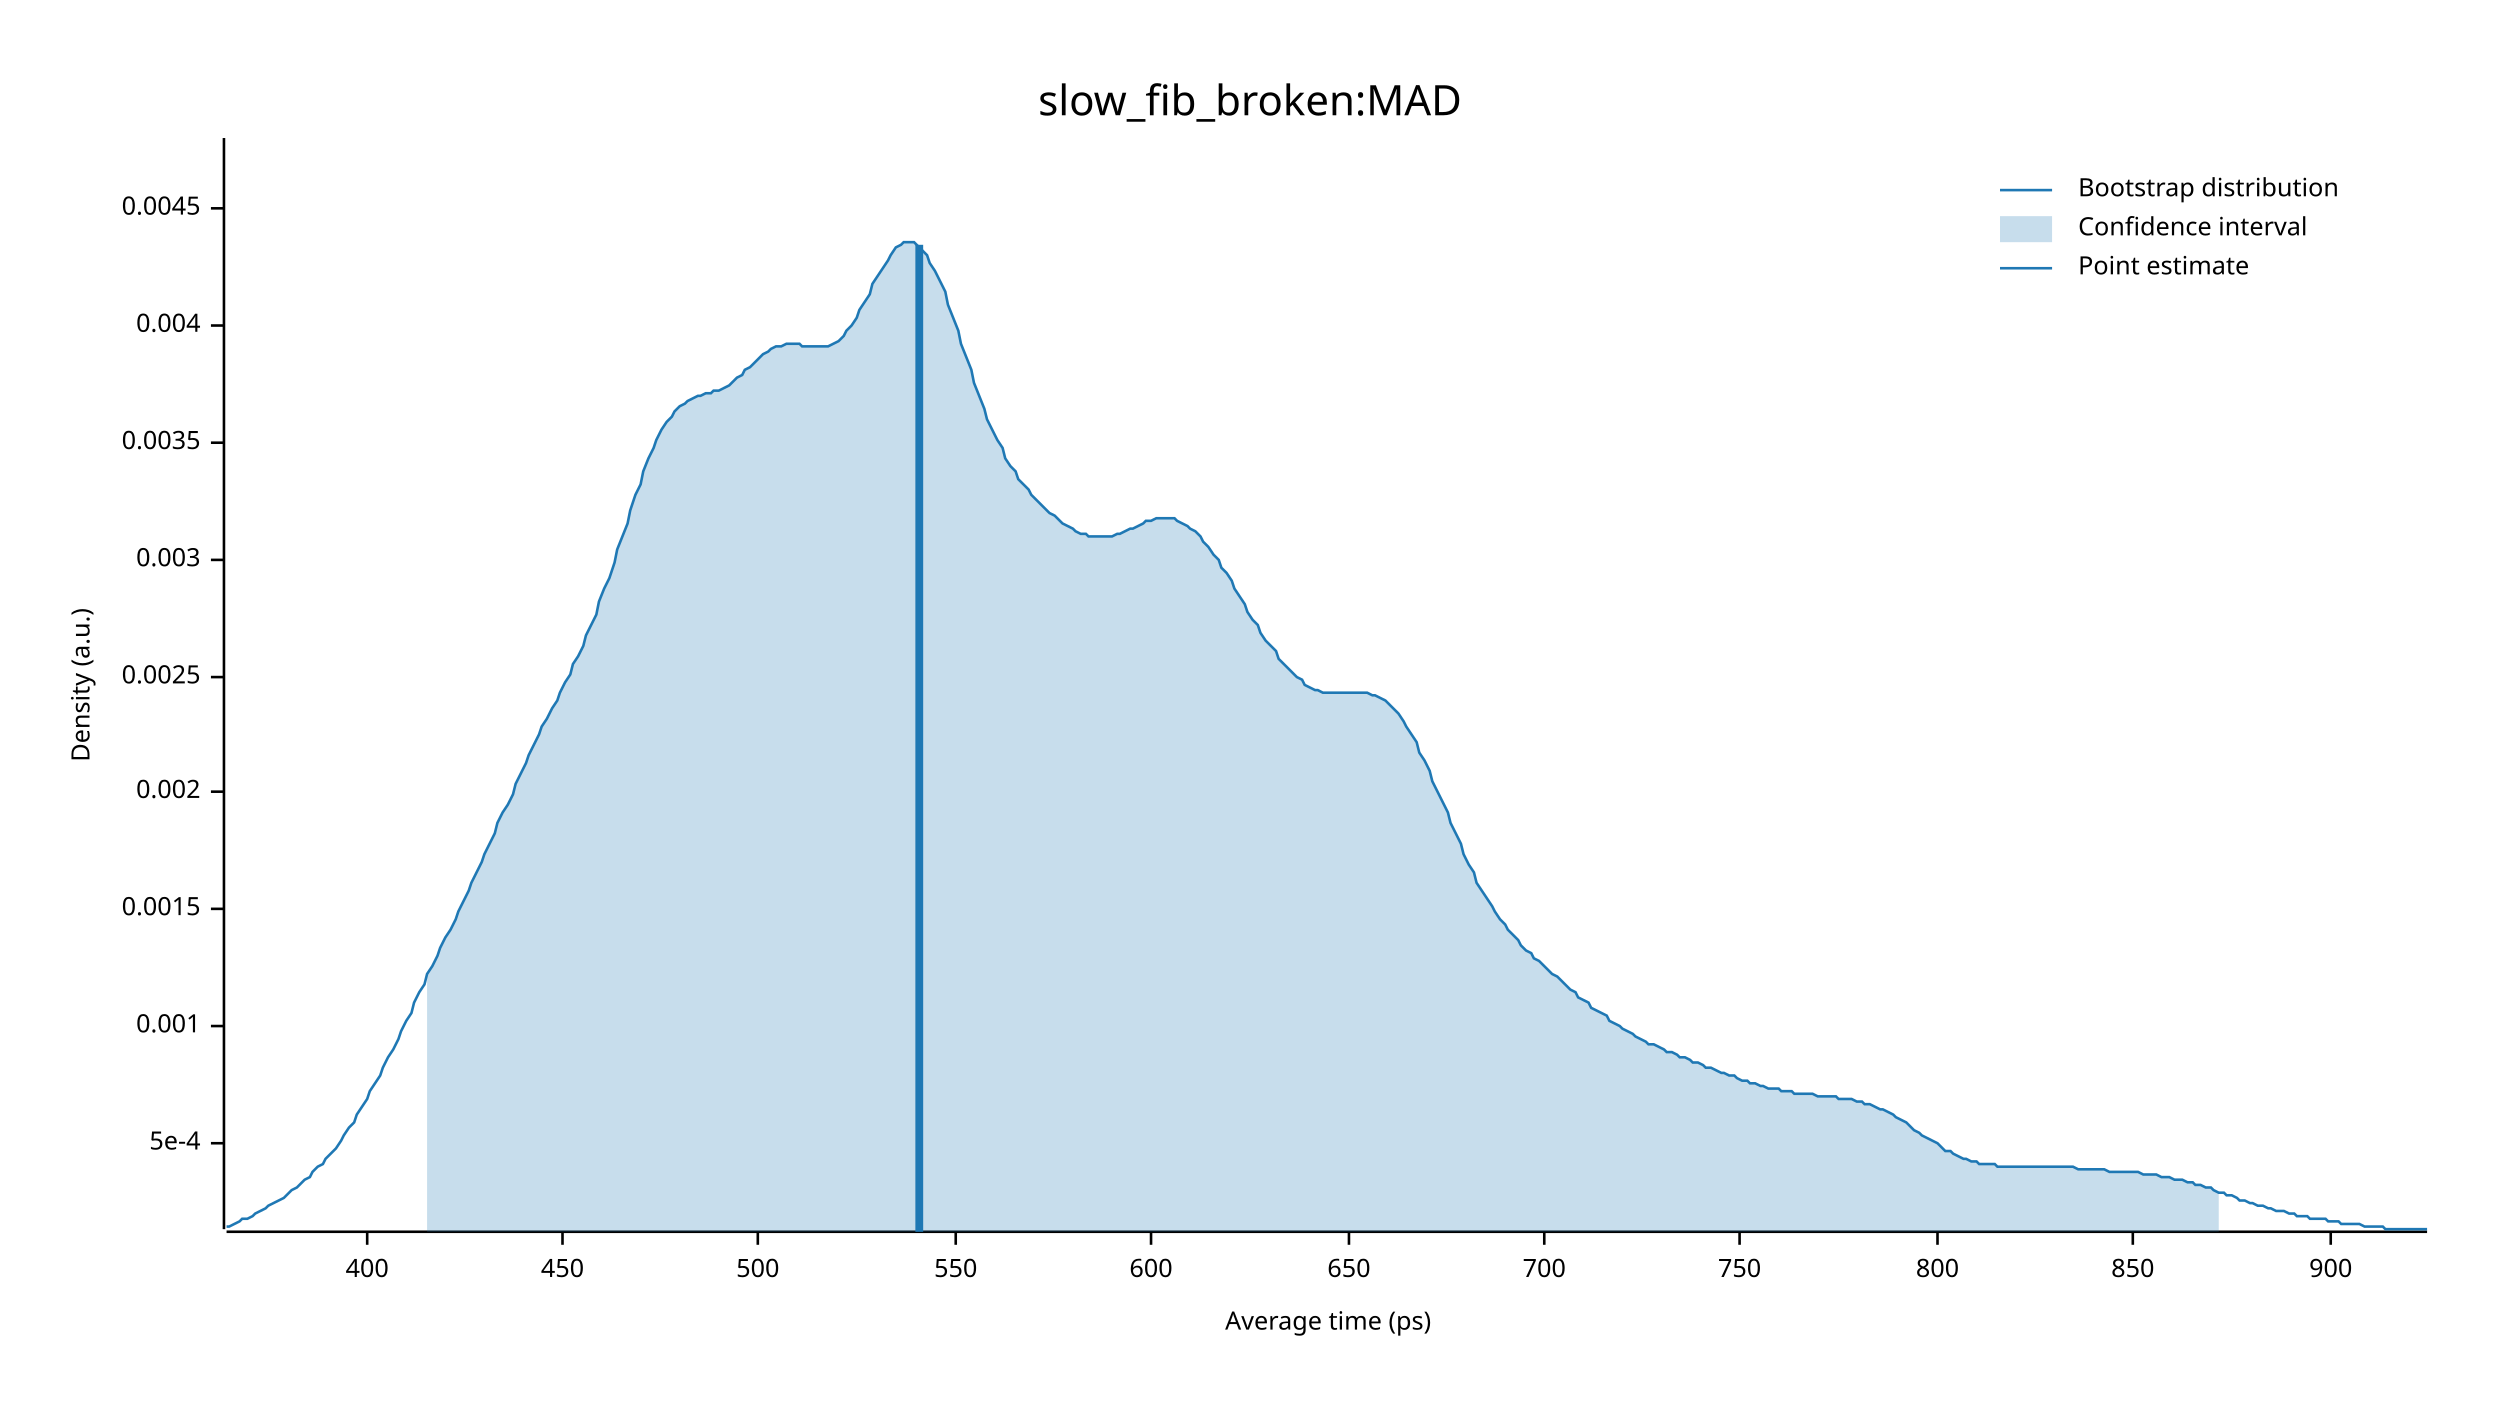
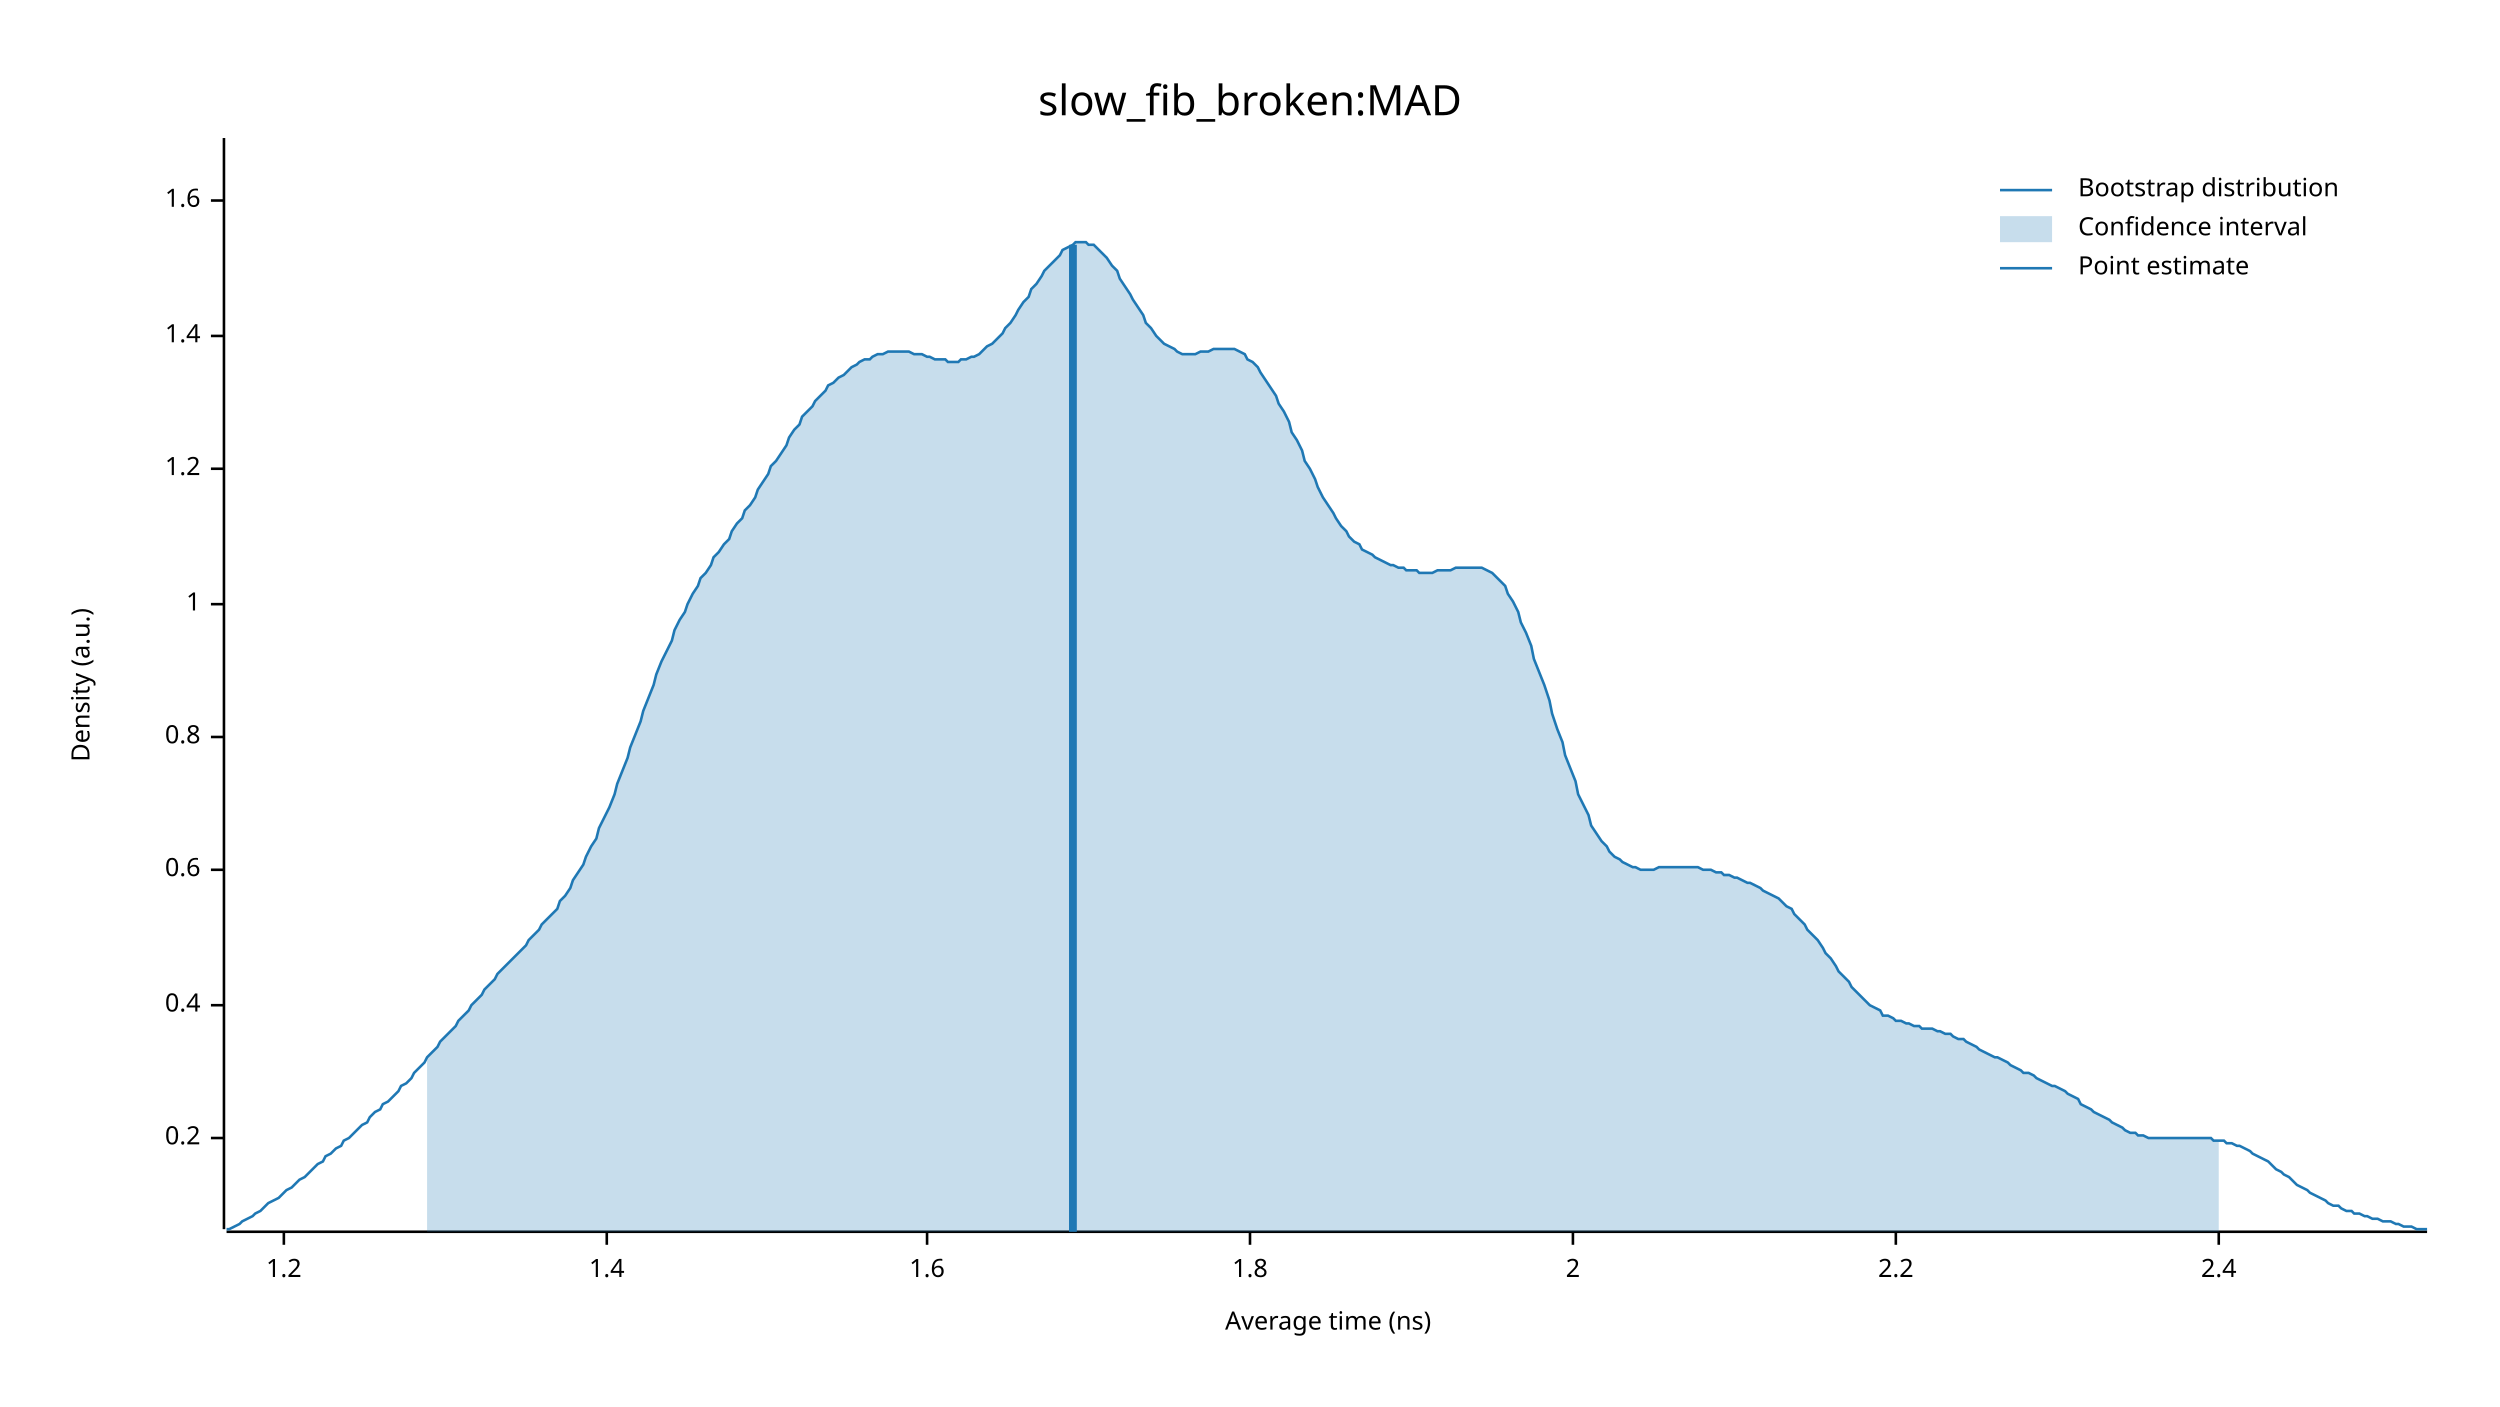
<svg xmlns="http://www.w3.org/2000/svg" width="960" height="540" viewBox="0 0 960 540">
  <text x="480" y="32" dy="0.76em" text-anchor="middle" font-family="sans-serif" font-size="16.129" opacity="1" fill="#000000">
slow_fib_broken:MAD
</text>
  <text x="27" y="263" dy="0.76em" text-anchor="middle" font-family="sans-serif" font-size="9.677" opacity="1" fill="#000000" transform="rotate(270, 27, 263)">
Density (a.u.)
</text>
  <text x="510" y="513" dy="-0.5ex" text-anchor="middle" font-family="sans-serif" font-size="9.677" opacity="1" fill="#000000">
- Average time (ps)
+ Average time (ns)
</text>
  <polyline fill="none" opacity="1" stroke="#000000" stroke-width="1" points="86,53 86,472 " />
-   <text x="77" y="439" dy="0.5ex" text-anchor="end" font-family="sans-serif" font-size="9.677" opacity="1" fill="#000000">
- 5e-4
+   <text x="77" y="437" dy="0.5ex" text-anchor="end" font-family="sans-serif" font-size="9.677" opacity="1" fill="#000000">
+ 0.2
</text>
-   <polyline fill="none" opacity="1" stroke="#000000" stroke-width="1" points="81,439 86,439 " />
-   <text x="77" y="394" dy="0.5ex" text-anchor="end" font-family="sans-serif" font-size="9.677" opacity="1" fill="#000000">
- 0.001
+   <polyline fill="none" opacity="1" stroke="#000000" stroke-width="1" points="81,437 86,437 " />
+   <text x="77" y="386" dy="0.5ex" text-anchor="end" font-family="sans-serif" font-size="9.677" opacity="1" fill="#000000">
+ 0.4
</text>
-   <polyline fill="none" opacity="1" stroke="#000000" stroke-width="1" points="81,394 86,394 " />
-   <text x="77" y="349" dy="0.5ex" text-anchor="end" font-family="sans-serif" font-size="9.677" opacity="1" fill="#000000">
- 0.0015
+   <polyline fill="none" opacity="1" stroke="#000000" stroke-width="1" points="81,386 86,386 " />
+   <text x="77" y="334" dy="0.5ex" text-anchor="end" font-family="sans-serif" font-size="9.677" opacity="1" fill="#000000">
+ 0.6
</text>
-   <polyline fill="none" opacity="1" stroke="#000000" stroke-width="1" points="81,349 86,349 " />
-   <text x="77" y="304" dy="0.5ex" text-anchor="end" font-family="sans-serif" font-size="9.677" opacity="1" fill="#000000">
- 0.002
+   <polyline fill="none" opacity="1" stroke="#000000" stroke-width="1" points="81,334 86,334 " />
+   <text x="77" y="283" dy="0.5ex" text-anchor="end" font-family="sans-serif" font-size="9.677" opacity="1" fill="#000000">
+ 0.8
</text>
-   <polyline fill="none" opacity="1" stroke="#000000" stroke-width="1" points="81,304 86,304 " />
-   <text x="77" y="260" dy="0.5ex" text-anchor="end" font-family="sans-serif" font-size="9.677" opacity="1" fill="#000000">
- 0.0025
+   <polyline fill="none" opacity="1" stroke="#000000" stroke-width="1" points="81,283 86,283 " />
+   <text x="77" y="232" dy="0.5ex" text-anchor="end" font-family="sans-serif" font-size="9.677" opacity="1" fill="#000000">
+ 1
</text>
-   <polyline fill="none" opacity="1" stroke="#000000" stroke-width="1" points="81,260 86,260 " />
-   <text x="77" y="215" dy="0.5ex" text-anchor="end" font-family="sans-serif" font-size="9.677" opacity="1" fill="#000000">
- 0.003
+   <polyline fill="none" opacity="1" stroke="#000000" stroke-width="1" points="81,232 86,232 " />
+   <text x="77" y="180" dy="0.5ex" text-anchor="end" font-family="sans-serif" font-size="9.677" opacity="1" fill="#000000">
+ 1.2
</text>
-   <polyline fill="none" opacity="1" stroke="#000000" stroke-width="1" points="81,215 86,215 " />
-   <text x="77" y="170" dy="0.5ex" text-anchor="end" font-family="sans-serif" font-size="9.677" opacity="1" fill="#000000">
- 0.0035
+   <polyline fill="none" opacity="1" stroke="#000000" stroke-width="1" points="81,180 86,180 " />
+   <text x="77" y="129" dy="0.5ex" text-anchor="end" font-family="sans-serif" font-size="9.677" opacity="1" fill="#000000">
+ 1.4
</text>
-   <polyline fill="none" opacity="1" stroke="#000000" stroke-width="1" points="81,170 86,170 " />
-   <text x="77" y="125" dy="0.5ex" text-anchor="end" font-family="sans-serif" font-size="9.677" opacity="1" fill="#000000">
- 0.004
+   <polyline fill="none" opacity="1" stroke="#000000" stroke-width="1" points="81,129 86,129 " />
+   <text x="77" y="77" dy="0.5ex" text-anchor="end" font-family="sans-serif" font-size="9.677" opacity="1" fill="#000000">
+ 1.6
</text>
-   <polyline fill="none" opacity="1" stroke="#000000" stroke-width="1" points="81,125 86,125 " />
-   <text x="77" y="80" dy="0.5ex" text-anchor="end" font-family="sans-serif" font-size="9.677" opacity="1" fill="#000000">
- 0.0045
+   <polyline fill="none" opacity="1" stroke="#000000" stroke-width="1" points="81,77 86,77 " />
+   <polyline fill="none" opacity="1" stroke="#000000" stroke-width="1" points="87,473 932,473 " />
+   <text x="109" y="483" dy="0.76em" text-anchor="middle" font-family="sans-serif" font-size="9.677" opacity="1" fill="#000000">
+ 1.2
</text>
-   <polyline fill="none" opacity="1" stroke="#000000" stroke-width="1" points="81,80 86,80 " />
-   <polyline fill="none" opacity="1" stroke="#000000" stroke-width="1" points="87,473 932,473 " />
-   <text x="141" y="483" dy="0.76em" text-anchor="middle" font-family="sans-serif" font-size="9.677" opacity="1" fill="#000000">
- 400
+   <polyline fill="none" opacity="1" stroke="#000000" stroke-width="1" points="109,473 109,478 " />
+   <text x="233" y="483" dy="0.76em" text-anchor="middle" font-family="sans-serif" font-size="9.677" opacity="1" fill="#000000">
+ 1.4
</text>
-   <polyline fill="none" opacity="1" stroke="#000000" stroke-width="1" points="141,473 141,478 " />
-   <text x="216" y="483" dy="0.76em" text-anchor="middle" font-family="sans-serif" font-size="9.677" opacity="1" fill="#000000">
- 450
+   <polyline fill="none" opacity="1" stroke="#000000" stroke-width="1" points="233,473 233,478 " />
+   <text x="356" y="483" dy="0.76em" text-anchor="middle" font-family="sans-serif" font-size="9.677" opacity="1" fill="#000000">
+ 1.6
</text>
-   <polyline fill="none" opacity="1" stroke="#000000" stroke-width="1" points="216,473 216,478 " />
-   <text x="291" y="483" dy="0.76em" text-anchor="middle" font-family="sans-serif" font-size="9.677" opacity="1" fill="#000000">
- 500
+   <polyline fill="none" opacity="1" stroke="#000000" stroke-width="1" points="356,473 356,478 " />
+   <text x="480" y="483" dy="0.76em" text-anchor="middle" font-family="sans-serif" font-size="9.677" opacity="1" fill="#000000">
+ 1.8
</text>
-   <polyline fill="none" opacity="1" stroke="#000000" stroke-width="1" points="291,473 291,478 " />
-   <text x="367" y="483" dy="0.76em" text-anchor="middle" font-family="sans-serif" font-size="9.677" opacity="1" fill="#000000">
- 550
+   <polyline fill="none" opacity="1" stroke="#000000" stroke-width="1" points="480,473 480,478 " />
+   <text x="604" y="483" dy="0.76em" text-anchor="middle" font-family="sans-serif" font-size="9.677" opacity="1" fill="#000000">
+ 2
</text>
-   <polyline fill="none" opacity="1" stroke="#000000" stroke-width="1" points="367,473 367,478 " />
-   <text x="442" y="483" dy="0.76em" text-anchor="middle" font-family="sans-serif" font-size="9.677" opacity="1" fill="#000000">
- 600
+   <polyline fill="none" opacity="1" stroke="#000000" stroke-width="1" points="604,473 604,478 " />
+   <text x="728" y="483" dy="0.76em" text-anchor="middle" font-family="sans-serif" font-size="9.677" opacity="1" fill="#000000">
+ 2.2
</text>
-   <polyline fill="none" opacity="1" stroke="#000000" stroke-width="1" points="442,473 442,478 " />
-   <text x="518" y="483" dy="0.76em" text-anchor="middle" font-family="sans-serif" font-size="9.677" opacity="1" fill="#000000">
- 650
+   <polyline fill="none" opacity="1" stroke="#000000" stroke-width="1" points="728,473 728,478 " />
+   <text x="852" y="483" dy="0.76em" text-anchor="middle" font-family="sans-serif" font-size="9.677" opacity="1" fill="#000000">
+ 2.4
</text>
-   <polyline fill="none" opacity="1" stroke="#000000" stroke-width="1" points="518,473 518,478 " />
-   <text x="593" y="483" dy="0.76em" text-anchor="middle" font-family="sans-serif" font-size="9.677" opacity="1" fill="#000000">
- 700
- </text>
-   <polyline fill="none" opacity="1" stroke="#000000" stroke-width="1" points="593,473 593,478 " />
-   <text x="668" y="483" dy="0.76em" text-anchor="middle" font-family="sans-serif" font-size="9.677" opacity="1" fill="#000000">
- 750
- </text>
-   <polyline fill="none" opacity="1" stroke="#000000" stroke-width="1" points="668,473 668,478 " />
-   <text x="744" y="483" dy="0.76em" text-anchor="middle" font-family="sans-serif" font-size="9.677" opacity="1" fill="#000000">
- 800
- </text>
-   <polyline fill="none" opacity="1" stroke="#000000" stroke-width="1" points="744,473 744,478 " />
-   <text x="819" y="483" dy="0.76em" text-anchor="middle" font-family="sans-serif" font-size="9.677" opacity="1" fill="#000000">
- 850
- </text>
-   <polyline fill="none" opacity="1" stroke="#000000" stroke-width="1" points="819,473 819,478 " />
-   <text x="895" y="483" dy="0.76em" text-anchor="middle" font-family="sans-serif" font-size="9.677" opacity="1" fill="#000000">
- 900
- </text>
-   <polyline fill="none" opacity="1" stroke="#000000" stroke-width="1" points="895,473 895,478 " />
-   <polyline fill="none" opacity="1" stroke="#1F78B4" stroke-width="1" points="87,471 88,471 90,470 92,469 93,468 95,468 97,467 98,466 100,465 102,464 103,463 105,462 107,461 109,460 110,459 112,457 114,456 115,455 117,453 119,452 120,450 122,448 124,447 125,445 127,443 129,441 131,438 132,436 134,433 136,431 137,428 139,425 141,422 142,419 144,416 146,413 147,410 149,406 151,403 153,399 154,396 156,392 158,389 159,385 161,381 163,378 164,374 166,371 168,367 169,364 171,360 173,357 175,353 176,350 178,346 180,342 181,339 183,335 185,331 186,328 188,324 190,320 191,316 193,312 195,309 197,305 198,301 200,297 202,293 203,290 205,286 207,282 208,279 210,276 212,272 214,269 215,266 217,262 219,259 220,255 222,252 224,248 225,244 227,240 229,236 230,231 232,226 234,222 236,216 237,211 239,206 241,201 242,196 244,190 246,186 247,181 249,176 251,172 252,169 254,165 256,162 258,160 259,158 261,156 263,155 264,154 266,153 268,152 269,152 271,151 273,151 274,150 276,150 278,149 280,148 281,147 283,145 285,144 286,142 288,141 290,139 291,138 293,136 295,135 296,134 298,133 300,133 302,132 303,132 305,132 307,132 308,133 310,133 312,133 313,133 315,133 317,133 318,133 320,132 322,131 324,129 325,127 327,125 329,122 330,119 332,116 334,113 335,109 337,106 339,103 341,100 342,98 344,95 346,94 347,93 349,93 351,93 352,94 354,96 356,98 357,101 359,104 361,108 363,112 364,117 366,122 368,127 369,132 371,137 373,142 374,147 376,152 378,157 379,161 381,165 383,169 385,172 386,176 388,179 390,181 391,184 393,186 395,188 396,190 398,192 400,194 401,195 403,197 405,198 407,200 408,201 410,202 412,203 413,204 415,205 417,205 418,206 420,206 422,206 423,206 425,206 427,206 429,205 430,205 432,204 434,203 435,203 437,202 439,201 440,200 442,200 444,199 445,199 447,199 449,199 451,199 452,200 454,201 456,202 457,203 459,204 461,206 462,208 464,210 466,213 468,215 469,218 471,220 473,223 474,226 476,229 478,232 479,235 481,238 483,240 484,243 486,246 488,248 490,250 491,253 493,255 495,257 496,258 498,260 500,261 501,263 503,264 505,265 506,265 508,266 510,266 512,266 513,266 515,266 517,266 518,266 520,266 522,266 523,266 525,266 527,267 528,267 530,268 532,269 534,271 535,272 537,274 539,277 540,279 542,282 544,285 545,289 547,292 549,296 550,300 552,304 554,308 556,312 557,316 559,320 561,324 562,328 564,332 566,335 567,339 569,342 571,345 573,348 574,350 576,353 578,355 579,357 581,359 583,361 584,363 586,365 588,366 589,368 591,369 593,371 595,373 596,374 598,375 600,377 601,378 603,380 605,381 606,383 608,384 610,385 611,387 613,388 615,389 617,390 618,392 620,393 622,394 623,395 625,396 627,397 628,398 630,399 632,400 633,401 635,401 637,402 639,403 640,404 642,404 644,405 645,406 647,406 649,407 650,408 652,408 654,409 655,410 657,410 659,411 661,412 662,412 664,413 666,413 667,414 669,415 671,415 672,416 674,416 676,417 677,417 679,418 681,418 683,418 684,419 686,419 688,419 689,420 691,420 693,420 694,420 696,420 698,421 700,421 701,421 703,421 705,421 706,422 708,422 710,422 711,422 713,423 715,423 716,424 718,424 720,425 722,426 723,426 725,427 727,428 728,429 730,430 732,431 733,432 735,434 737,435 738,436 740,437 742,438 744,439 745,440 747,442 749,442 750,443 752,444 754,445 755,445 757,446 759,446 760,447 762,447 764,447 766,447 767,448 769,448 771,448 772,448 774,448 776,448 777,448 779,448 781,448 782,448 784,448 786,448 788,448 789,448 791,448 793,448 794,448 796,448 798,449 799,449 801,449 803,449 804,449 806,449 808,449 810,450 811,450 813,450 815,450 816,450 818,450 820,450 821,450 823,451 825,451 827,451 828,451 830,452 832,452 833,452 835,453 837,453 838,453 840,454 842,454 843,455 845,455 847,456 849,456 850,457 852,458 854,458 855,459 857,459 859,460 860,461 862,461 864,462 865,462 867,463 869,463 871,464 872,464 874,465 876,465 877,465 879,466 881,466 882,467 884,467 886,467 887,468 889,468 891,468 893,468 894,469 896,469 898,469 899,470 901,470 903,470 904,470 906,470 908,471 909,471 911,471 913,471 915,471 916,472 918,472 920,472 921,472 923,472 925,472 926,472 928,472 930,472 932,472 " />
-   <polygon opacity="0.25" fill="#1F78B4" points="164,374 166,371 168,367 169,364 171,360 173,357 175,353 176,350 178,346 180,342 181,339 183,335 185,331 186,328 188,324 190,320 191,316 193,312 195,309 197,305 198,301 200,297 202,293 203,290 205,286 207,282 208,279 210,276 212,272 214,269 215,266 217,262 219,259 220,255 222,252 224,248 225,244 227,240 229,236 230,231 232,226 234,222 236,216 237,211 239,206 241,201 242,196 244,190 246,186 247,181 249,176 251,172 252,169 254,165 256,162 258,160 259,158 261,156 263,155 264,154 266,153 268,152 269,152 271,151 273,151 274,150 276,150 278,149 280,148 281,147 283,145 285,144 286,142 288,141 290,139 291,138 293,136 295,135 296,134 298,133 300,133 302,132 303,132 305,132 307,132 308,133 310,133 312,133 313,133 315,133 317,133 318,133 320,132 322,131 324,129 325,127 327,125 329,122 330,119 332,116 334,113 335,109 337,106 339,103 341,100 342,98 344,95 346,94 347,93 349,93 351,93 352,94 354,96 356,98 357,101 359,104 361,108 363,112 364,117 366,122 368,127 369,132 371,137 373,142 374,147 376,152 378,157 379,161 381,165 383,169 385,172 386,176 388,179 390,181 391,184 393,186 395,188 396,190 398,192 400,194 401,195 403,197 405,198 407,200 408,201 410,202 412,203 413,204 415,205 417,205 418,206 420,206 422,206 423,206 425,206 427,206 429,205 430,205 432,204 434,203 435,203 437,202 439,201 440,200 442,200 444,199 445,199 447,199 449,199 451,199 452,200 454,201 456,202 457,203 459,204 461,206 462,208 464,210 466,213 468,215 469,218 471,220 473,223 474,226 476,229 478,232 479,235 481,238 483,240 484,243 486,246 488,248 490,250 491,253 493,255 495,257 496,258 498,260 500,261 501,263 503,264 505,265 506,265 508,266 510,266 512,266 513,266 515,266 517,266 518,266 520,266 522,266 523,266 525,266 527,267 528,267 530,268 532,269 534,271 535,272 537,274 539,277 540,279 542,282 544,285 545,289 547,292 549,296 550,300 552,304 554,308 556,312 557,316 559,320 561,324 562,328 564,332 566,335 567,339 569,342 571,345 573,348 574,350 576,353 578,355 579,357 581,359 583,361 584,363 586,365 588,366 589,368 591,369 593,371 595,373 596,374 598,375 600,377 601,378 603,380 605,381 606,383 608,384 610,385 611,387 613,388 615,389 617,390 618,392 620,393 622,394 623,395 625,396 627,397 628,398 630,399 632,400 633,401 635,401 637,402 639,403 640,404 642,404 644,405 645,406 647,406 649,407 650,408 652,408 654,409 655,410 657,410 659,411 661,412 662,412 664,413 666,413 667,414 669,415 671,415 672,416 674,416 676,417 677,417 679,418 681,418 683,418 684,419 686,419 688,419 689,420 691,420 693,420 694,420 696,420 698,421 700,421 701,421 703,421 705,421 706,422 708,422 710,422 711,422 713,423 715,423 716,424 718,424 720,425 722,426 723,426 725,427 727,428 728,429 730,430 732,431 733,432 735,434 737,435 738,436 740,437 742,438 744,439 745,440 747,442 749,442 750,443 752,444 754,445 755,445 757,446 759,446 760,447 762,447 764,447 766,447 767,448 769,448 771,448 772,448 774,448 776,448 777,448 779,448 781,448 782,448 784,448 786,448 788,448 789,448 791,448 793,448 794,448 796,448 798,449 799,449 801,449 803,449 804,449 806,449 808,449 810,450 811,450 813,450 815,450 816,450 818,450 820,450 821,450 823,451 825,451 827,451 828,451 830,452 832,452 833,452 835,453 837,453 838,453 840,454 842,454 843,455 845,455 847,456 849,456 850,457 852,458 852,473 164,473 " />
-   <polyline fill="none" opacity="1" stroke="#1F78B4" stroke-width="3" points="353,473 353,94 " />
+   <polyline fill="none" opacity="1" stroke="#000000" stroke-width="1" points="852,473 852,478 " />
+   <polyline fill="none" opacity="1" stroke="#1F78B4" stroke-width="1" points="87,472 88,472 90,471 92,470 93,469 95,468 97,467 98,466 100,465 102,463 103,462 105,461 107,460 109,458 110,457 112,456 114,454 115,453 117,452 119,450 120,449 122,447 124,446 125,444 127,443 129,441 131,440 132,438 134,437 136,435 137,434 139,432 141,431 142,429 144,427 146,426 147,424 149,423 151,421 153,419 154,417 156,416 158,414 159,412 161,410 163,408 164,406 166,404 168,402 169,400 171,398 173,396 175,394 176,392 178,390 180,388 181,386 183,384 185,382 186,380 188,378 190,376 191,374 193,372 195,370 197,368 198,367 200,365 202,363 203,361 205,359 207,357 208,355 210,353 212,351 214,349 215,346 217,344 219,341 220,338 222,335 224,332 225,329 227,325 229,322 230,318 232,314 234,310 236,305 237,301 239,296 241,291 242,287 244,282 246,277 247,273 249,268 251,263 252,259 254,254 256,250 258,246 259,242 261,238 263,235 264,232 266,228 268,225 269,222 271,220 273,217 274,214 276,212 278,209 280,207 281,204 283,201 285,199 286,196 288,194 290,191 291,188 293,185 295,182 296,179 298,177 300,174 302,171 303,168 305,165 307,163 308,160 310,158 312,156 313,154 315,152 317,150 318,148 320,147 322,145 324,144 325,143 327,141 329,140 330,139 332,138 334,138 335,137 337,136 339,136 341,135 342,135 344,135 346,135 347,135 349,135 351,136 352,136 354,136 356,137 357,137 359,138 361,138 363,138 364,139 366,139 368,139 369,138 371,138 373,137 374,137 376,136 378,134 379,133 381,132 383,130 385,128 386,126 388,124 390,121 391,119 393,116 395,114 396,111 398,109 400,106 401,104 403,102 405,100 407,98 408,96 410,95 412,94 413,93 415,93 417,93 418,94 420,94 422,96 423,97 425,99 427,102 429,104 430,107 432,110 434,113 435,115 437,118 439,121 440,124 442,126 444,129 445,130 447,132 449,133 451,134 452,135 454,136 456,136 457,136 459,136 461,135 462,135 464,135 466,134 468,134 469,134 471,134 473,134 474,134 476,135 478,136 479,138 481,139 483,141 484,143 486,146 488,149 490,152 491,155 493,158 495,162 496,166 498,169 500,173 501,177 503,180 505,184 506,187 508,191 510,194 512,197 513,199 515,202 517,204 518,206 520,208 522,209 523,211 525,212 527,213 528,214 530,215 532,216 534,217 535,217 537,218 539,218 540,219 542,219 544,219 545,220 547,220 549,220 550,220 552,219 554,219 556,219 557,219 559,218 561,218 562,218 564,218 566,218 567,218 569,218 571,219 573,220 574,221 576,223 578,225 579,228 581,231 583,235 584,239 586,243 588,248 589,253 591,258 593,263 595,269 596,274 598,280 600,285 601,290 603,295 605,300 606,305 608,309 610,313 611,317 613,320 615,323 617,325 618,327 620,329 622,330 623,331 625,332 627,333 628,333 630,334 632,334 633,334 635,334 637,333 639,333 640,333 642,333 644,333 645,333 647,333 649,333 650,333 652,333 654,334 655,334 657,334 659,335 661,335 662,336 664,336 666,337 667,337 669,338 671,339 672,339 674,340 676,341 677,342 679,343 681,344 683,345 684,346 686,348 688,349 689,351 691,353 693,355 694,357 696,359 698,361 700,364 701,366 703,368 705,371 706,373 708,375 710,377 711,379 713,381 715,383 716,384 718,386 720,387 722,388 723,390 725,390 727,391 728,392 730,392 732,393 733,393 735,394 737,394 738,395 740,395 742,395 744,396 745,396 747,397 749,397 750,398 752,399 754,399 755,400 757,401 759,402 760,403 762,404 764,405 766,406 767,406 769,407 771,408 772,409 774,410 776,411 777,412 779,412 781,413 782,414 784,415 786,416 788,417 789,417 791,418 793,419 794,420 796,421 798,422 799,424 801,425 803,426 804,427 806,428 808,429 810,430 811,431 813,432 815,433 816,434 818,435 820,435 821,436 823,436 825,437 827,437 828,437 830,437 832,437 833,437 835,437 837,437 838,437 840,437 842,437 843,437 845,437 847,437 849,437 850,438 852,438 854,438 855,439 857,439 859,440 860,440 862,441 864,442 865,443 867,444 869,445 871,446 872,447 874,449 876,450 877,451 879,452 881,454 882,455 884,456 886,457 887,458 889,459 891,460 893,461 894,462 896,463 898,463 899,464 901,465 903,465 904,466 906,466 908,467 909,467 911,468 913,468 915,469 916,469 918,469 920,470 921,470 923,471 925,471 926,471 928,472 930,472 932,472 " />
+   <polygon opacity="0.25" fill="#1F78B4" points="164,406 166,404 168,402 169,400 171,398 173,396 175,394 176,392 178,390 180,388 181,386 183,384 185,382 186,380 188,378 190,376 191,374 193,372 195,370 197,368 198,367 200,365 202,363 203,361 205,359 207,357 208,355 210,353 212,351 214,349 215,346 217,344 219,341 220,338 222,335 224,332 225,329 227,325 229,322 230,318 232,314 234,310 236,305 237,301 239,296 241,291 242,287 244,282 246,277 247,273 249,268 251,263 252,259 254,254 256,250 258,246 259,242 261,238 263,235 264,232 266,228 268,225 269,222 271,220 273,217 274,214 276,212 278,209 280,207 281,204 283,201 285,199 286,196 288,194 290,191 291,188 293,185 295,182 296,179 298,177 300,174 302,171 303,168 305,165 307,163 308,160 310,158 312,156 313,154 315,152 317,150 318,148 320,147 322,145 324,144 325,143 327,141 329,140 330,139 332,138 334,138 335,137 337,136 339,136 341,135 342,135 344,135 346,135 347,135 349,135 351,136 352,136 354,136 356,137 357,137 359,138 361,138 363,138 364,139 366,139 368,139 369,138 371,138 373,137 374,137 376,136 378,134 379,133 381,132 383,130 385,128 386,126 388,124 390,121 391,119 393,116 395,114 396,111 398,109 400,106 401,104 403,102 405,100 407,98 408,96 410,95 412,94 413,93 415,93 417,93 418,94 420,94 422,96 423,97 425,99 427,102 429,104 430,107 432,110 434,113 435,115 437,118 439,121 440,124 442,126 444,129 445,130 447,132 449,133 451,134 452,135 454,136 456,136 457,136 459,136 461,135 462,135 464,135 466,134 468,134 469,134 471,134 473,134 474,134 476,135 478,136 479,138 481,139 483,141 484,143 486,146 488,149 490,152 491,155 493,158 495,162 496,166 498,169 500,173 501,177 503,180 505,184 506,187 508,191 510,194 512,197 513,199 515,202 517,204 518,206 520,208 522,209 523,211 525,212 527,213 528,214 530,215 532,216 534,217 535,217 537,218 539,218 540,219 542,219 544,219 545,220 547,220 549,220 550,220 552,219 554,219 556,219 557,219 559,218 561,218 562,218 564,218 566,218 567,218 569,218 571,219 573,220 574,221 576,223 578,225 579,228 581,231 583,235 584,239 586,243 588,248 589,253 591,258 593,263 595,269 596,274 598,280 600,285 601,290 603,295 605,300 606,305 608,309 610,313 611,317 613,320 615,323 617,325 618,327 620,329 622,330 623,331 625,332 627,333 628,333 630,334 632,334 633,334 635,334 637,333 639,333 640,333 642,333 644,333 645,333 647,333 649,333 650,333 652,333 654,334 655,334 657,334 659,335 661,335 662,336 664,336 666,337 667,337 669,338 671,339 672,339 674,340 676,341 677,342 679,343 681,344 683,345 684,346 686,348 688,349 689,351 691,353 693,355 694,357 696,359 698,361 700,364 701,366 703,368 705,371 706,373 708,375 710,377 711,379 713,381 715,383 716,384 718,386 720,387 722,388 723,390 725,390 727,391 728,392 730,392 732,393 733,393 735,394 737,394 738,395 740,395 742,395 744,396 745,396 747,397 749,397 750,398 752,399 754,399 755,400 757,401 759,402 760,403 762,404 764,405 766,406 767,406 769,407 771,408 772,409 774,410 776,411 777,412 779,412 781,413 782,414 784,415 786,416 788,417 789,417 791,418 793,419 794,420 796,421 798,422 799,424 801,425 803,426 804,427 806,428 808,429 810,430 811,431 813,432 815,433 816,434 818,435 820,435 821,436 823,436 825,437 827,437 828,437 830,437 832,437 833,437 835,437 837,437 838,437 840,437 842,437 843,437 845,437 847,437 849,437 850,438 852,438 852,473 164,473 " />
+   <polyline fill="none" opacity="1" stroke="#1F78B4" stroke-width="3" points="412,473 412,94 " />
  <text x="798" y="68" dy="0.76em" text-anchor="start" font-family="sans-serif" font-size="9.677" opacity="1" fill="#000000">
Bootstrap distribution
</text>
  <text x="798" y="83" dy="0.76em" text-anchor="start" font-family="sans-serif" font-size="9.677" opacity="1" fill="#000000">
Confidence interval
</text>
  <text x="798" y="98" dy="0.76em" text-anchor="start" font-family="sans-serif" font-size="9.677" opacity="1" fill="#000000">
Point estimate
</text>
  <polyline fill="none" opacity="1" stroke="#1F78B4" stroke-width="1" points="768,73 788,73 " />
  <rect x="768" y="83" width="20" height="10" opacity="0.25" fill="#1F78B4" stroke="none" />
  <polyline fill="none" opacity="1" stroke="#1F78B4" stroke-width="1" points="768,103 788,103 " />
</svg>
